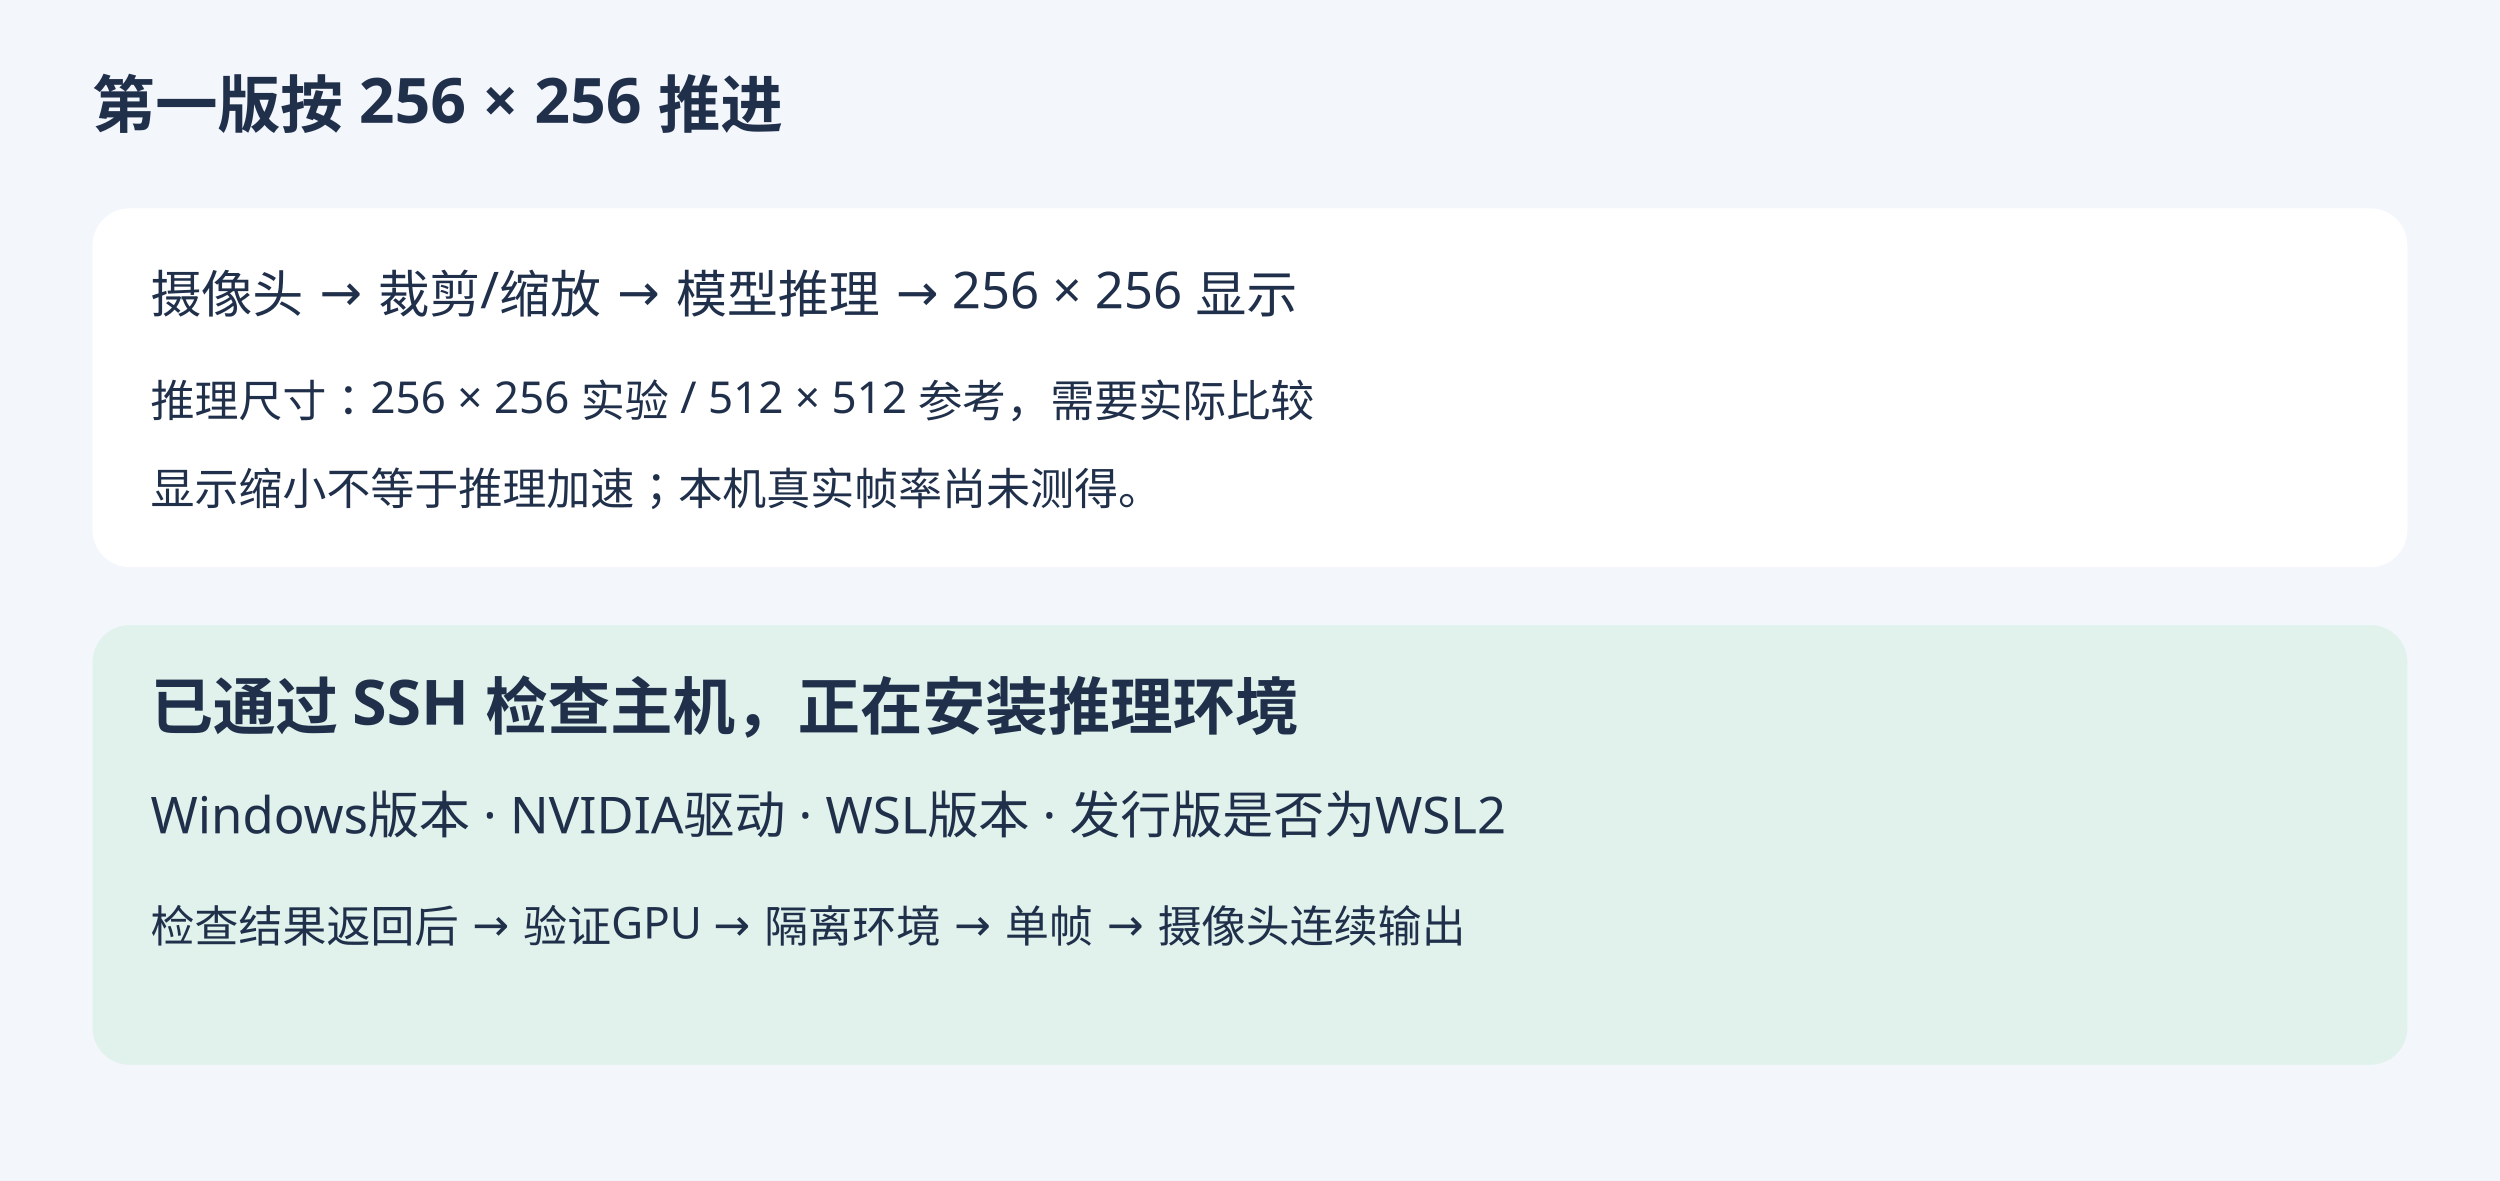
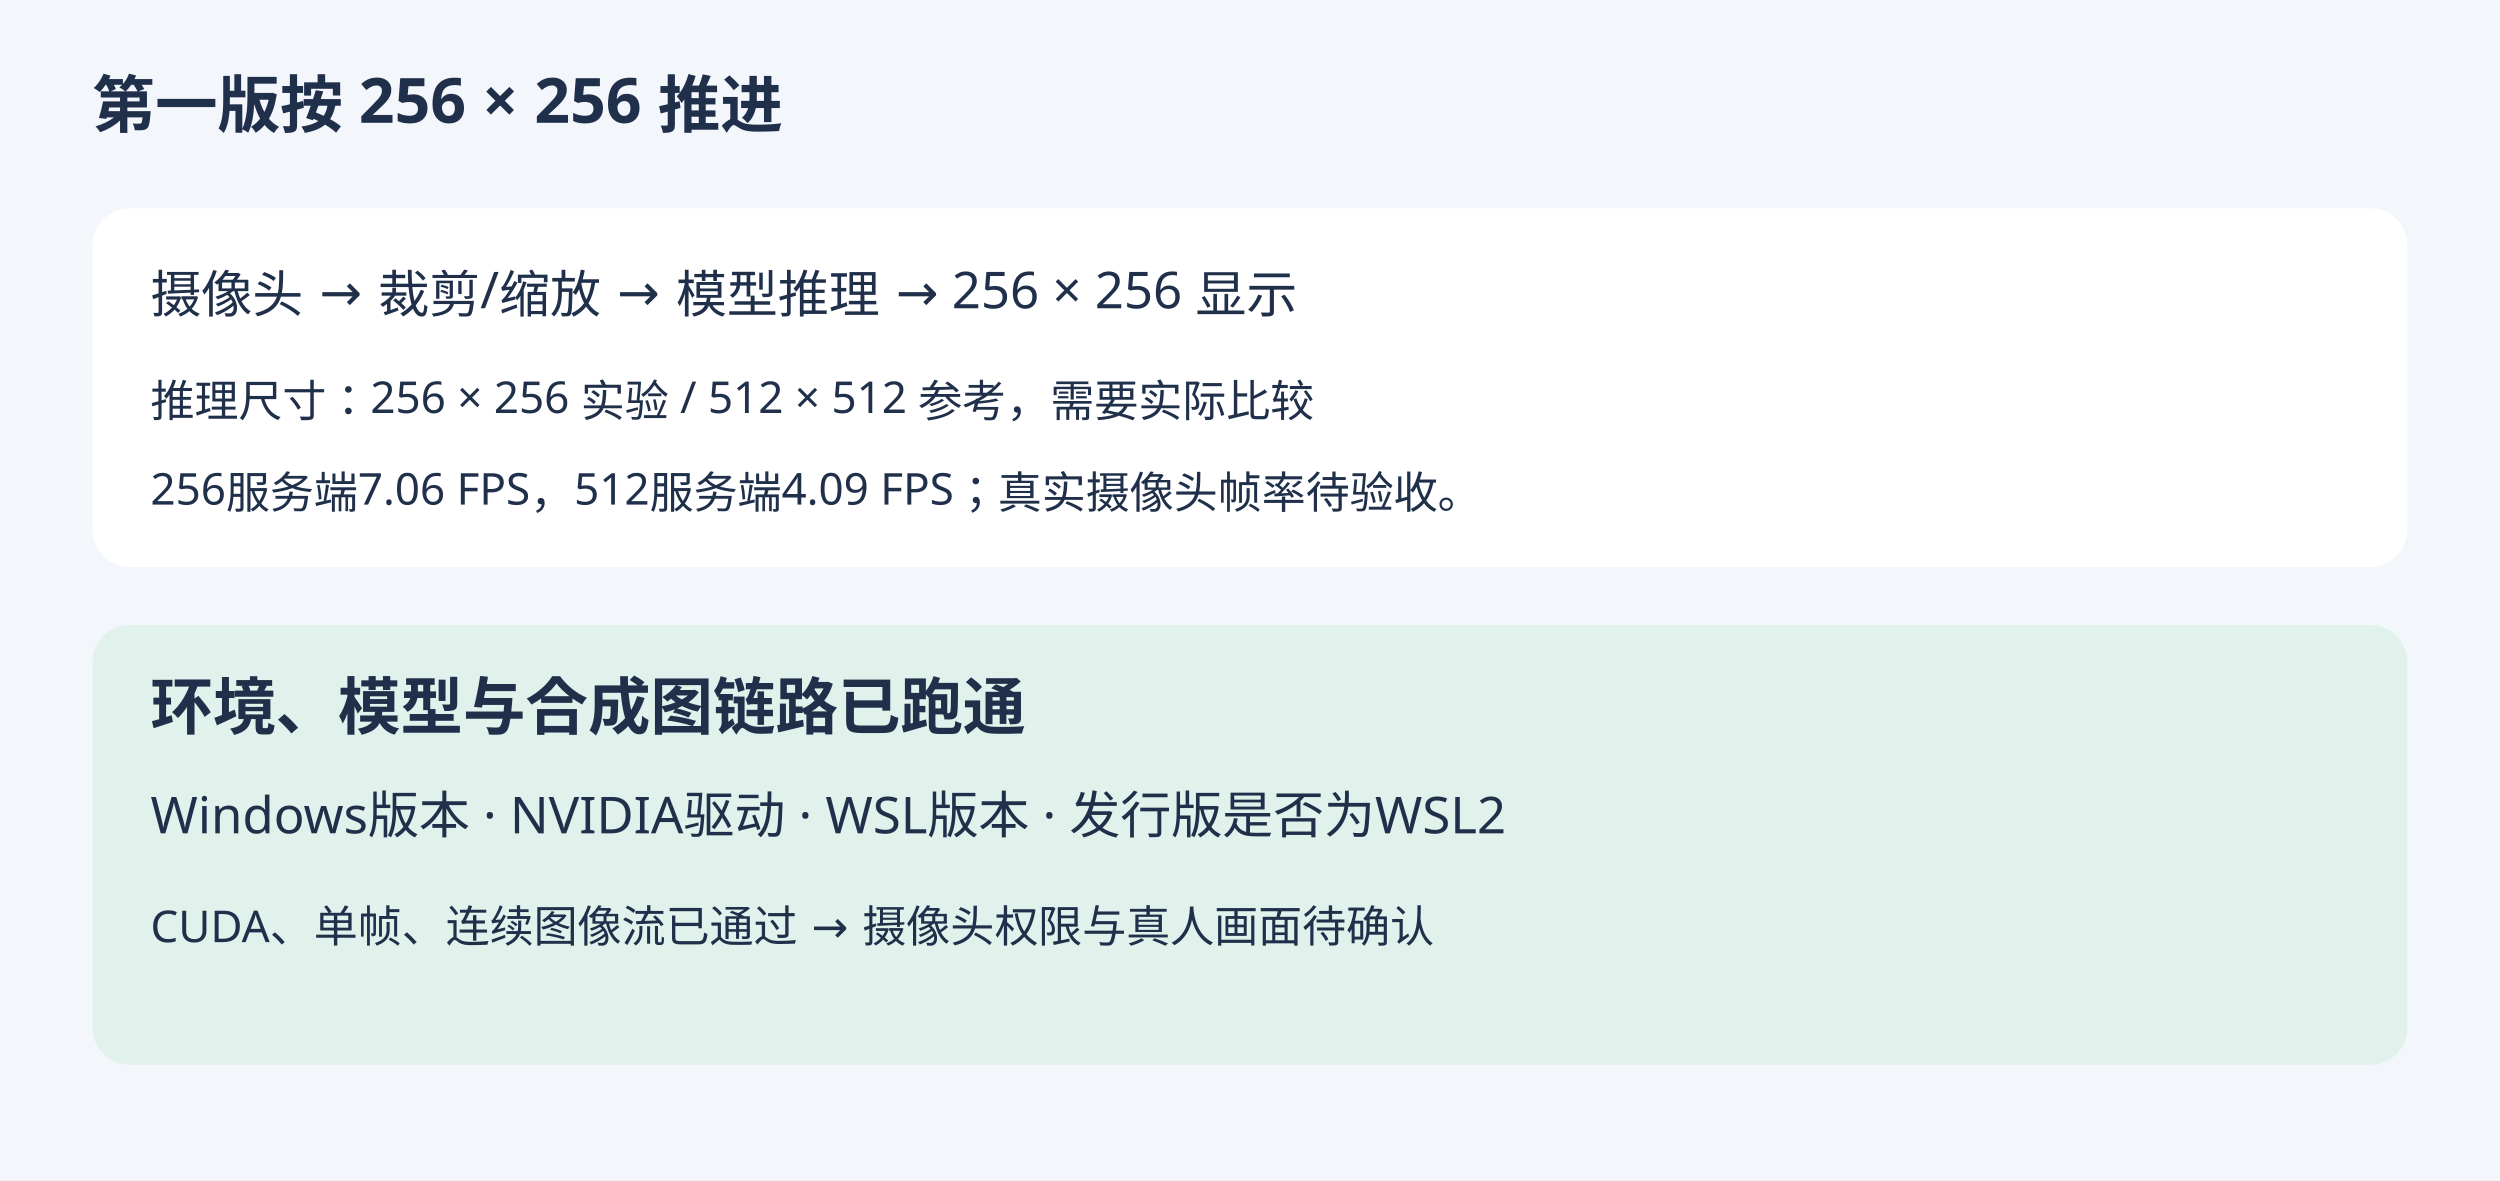
<svg xmlns="http://www.w3.org/2000/svg" width="1080" height="510" viewBox="0 0 1080 510">
  <style>text{font-family:"PingFang SC","Microsoft YaHei",sans-serif;fill:#20304b}.h{font-size:27px;font-weight:700}.t{font-size:22px}.sm{font-size:19px}</style>
  <rect width="1080" height="510" fill="#f3f6fb" />
  <text x="40" y="55" class="h">第一版按 256 × 256 推进</text>
  <rect x="40" y="90" width="1000" height="155" rx="16" fill="white" />
  <text x="65" y="135" class="t">摄像头 → 裁剪/缩放 → 模型推理 → 256 × 256 显示</text>
  <text x="65" y="180" class="sm">推理尺寸：256 × 256 实验 / 512 × 512 参考，需要实际比较</text>
-   <text x="65" y="218" class="sm">显示缩小不等于推理加速；本机真实帧率尚未测得。</text>
+   <text x="65" y="218" class="sm">256服务端7.06 FPS，512服务端4.09 FPS；真实摄像头帧率待验收。</text>
  <rect x="40" y="270" width="1000" height="190" rx="16" fill="#e0f2eb" />
-   <text x="65" y="315" class="h">已通过 SSH 检查主机，正在安装推理环境</text>
+   <text x="65" y="315" class="h">环境、模型与合成图链路已跑通</text>
  <text x="65" y="360" class="t">Windows版本 · NVIDIA驱动 · WSL版本 · 发行版是否为WSL2</text>
-   <text x="65" y="407" class="sm">检查结果返回后 → 验证GPU → 隔离环境 → 单帧 → 摄像头连续输出</text>
+   <text x="65" y="407" class="sm">CUDA、单帧、连续图像流已通过 → 摄像头权限与真人画面待确认</text>
</svg>
